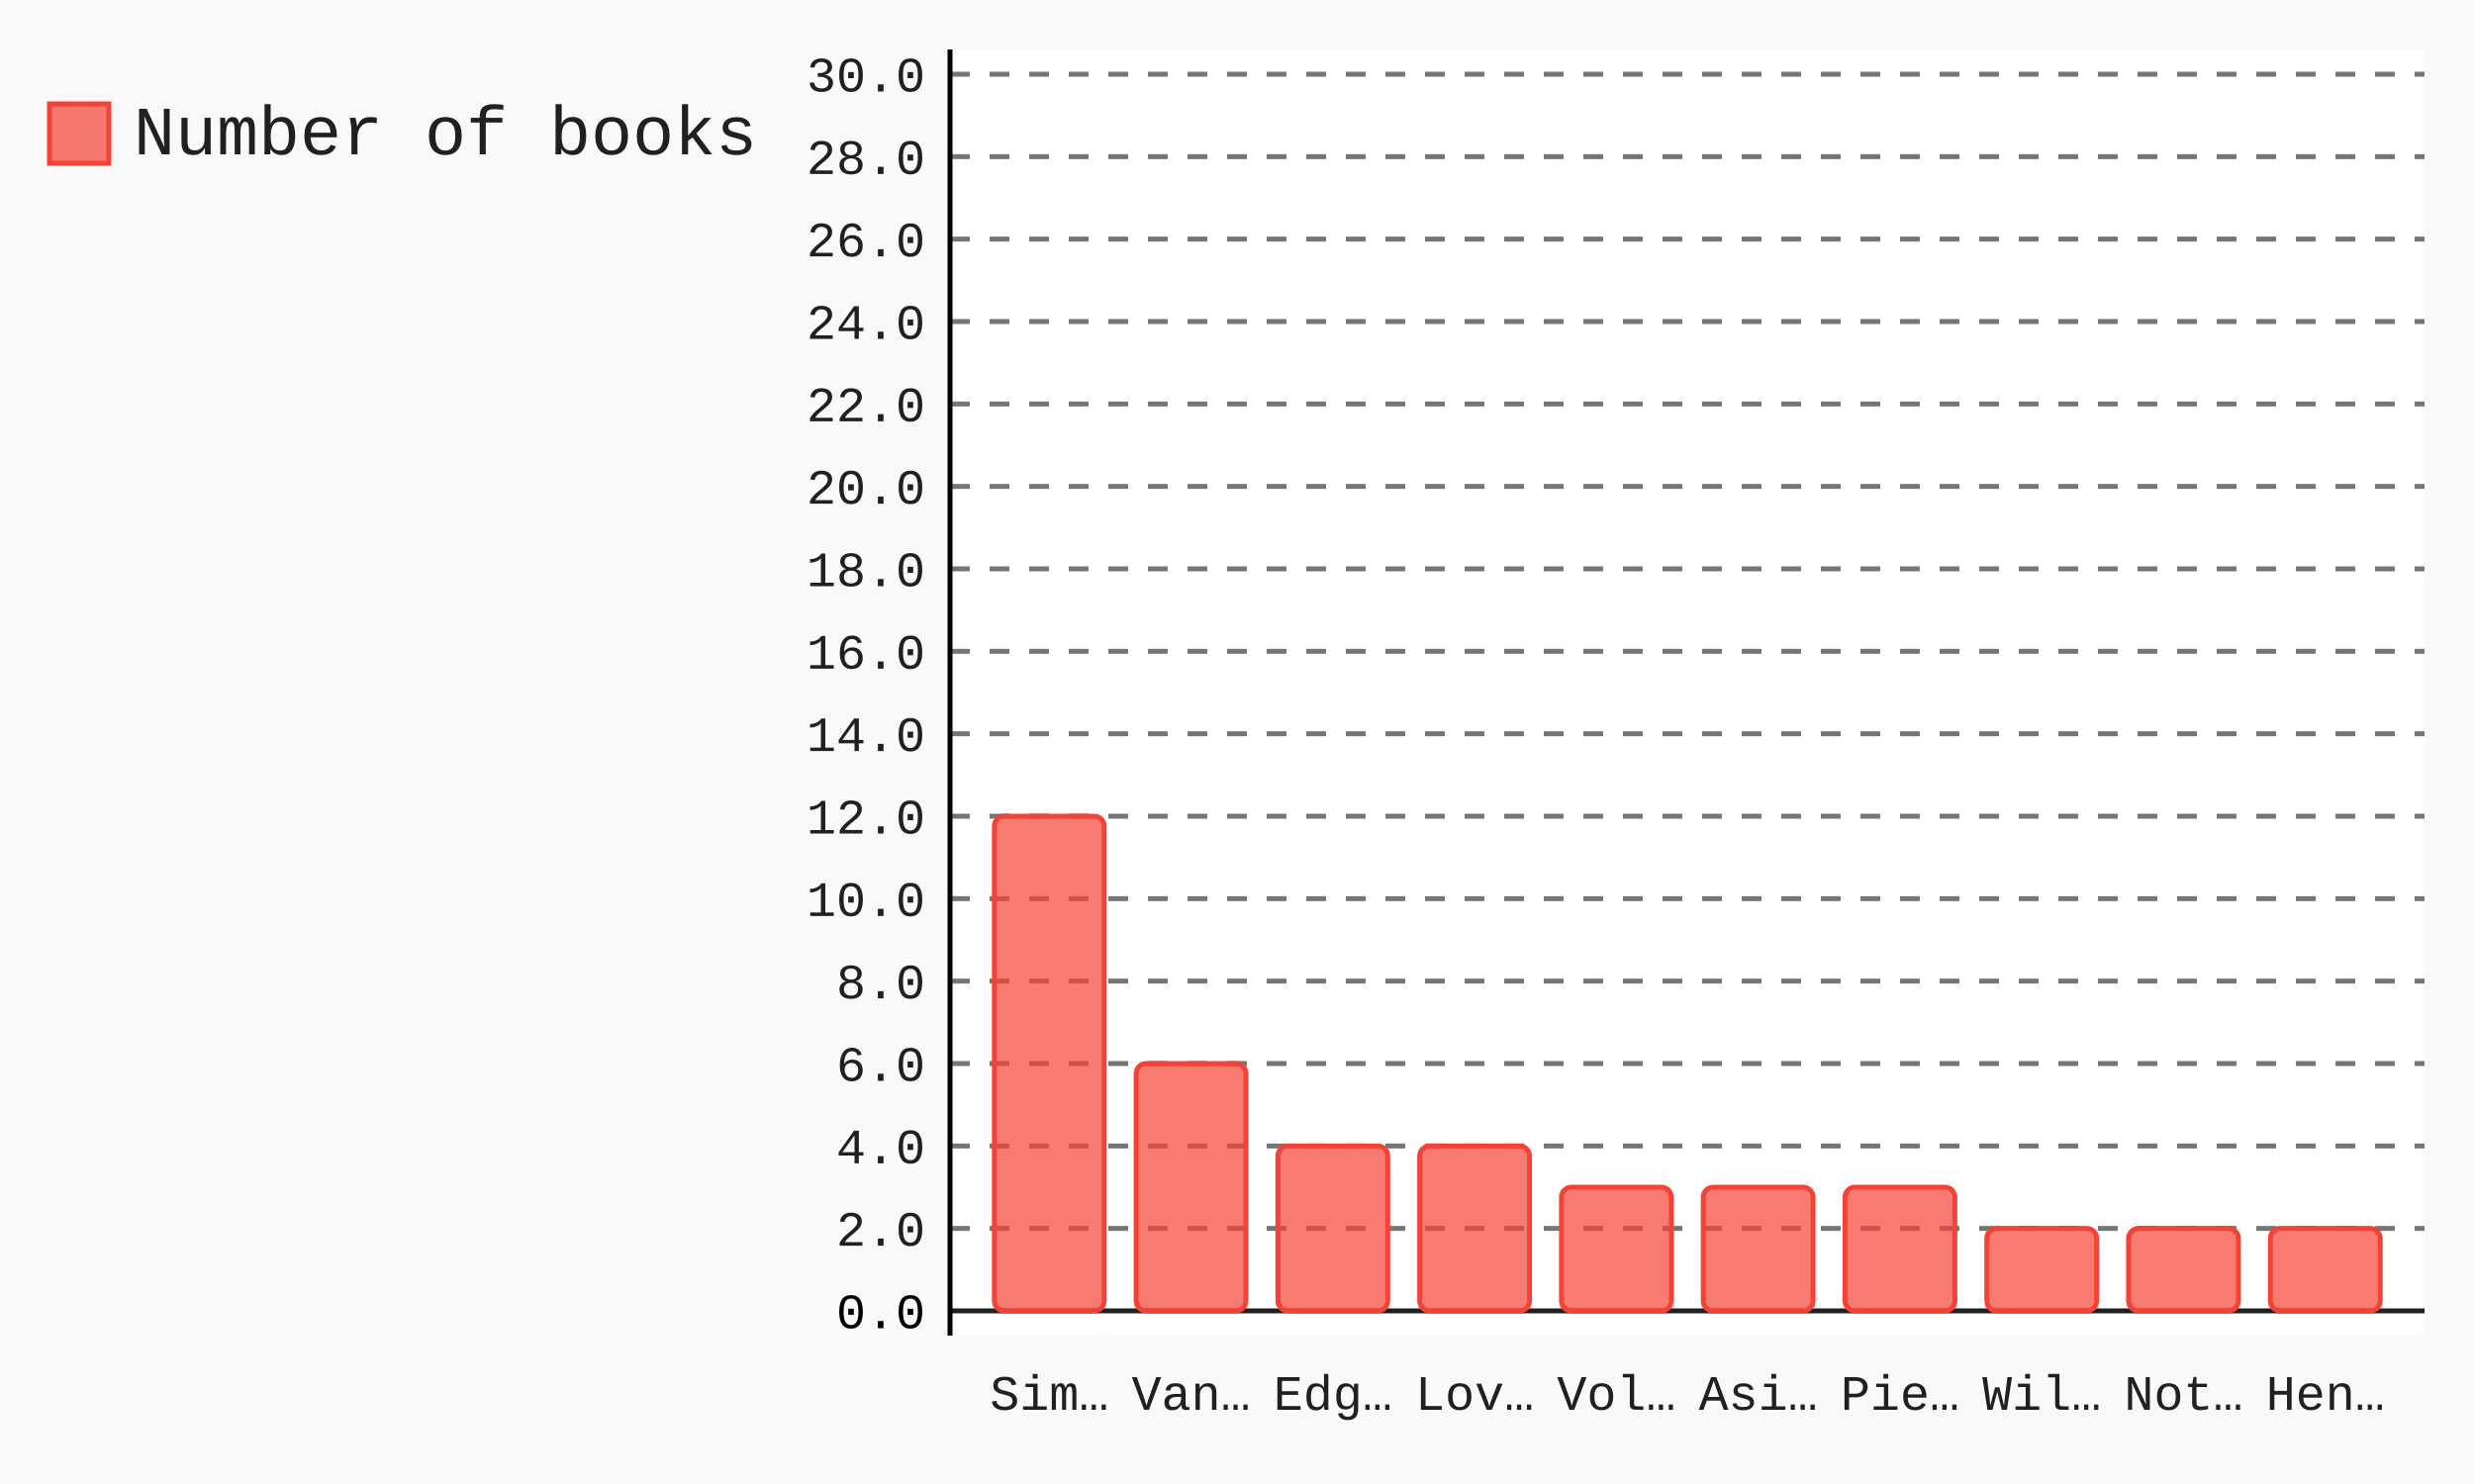
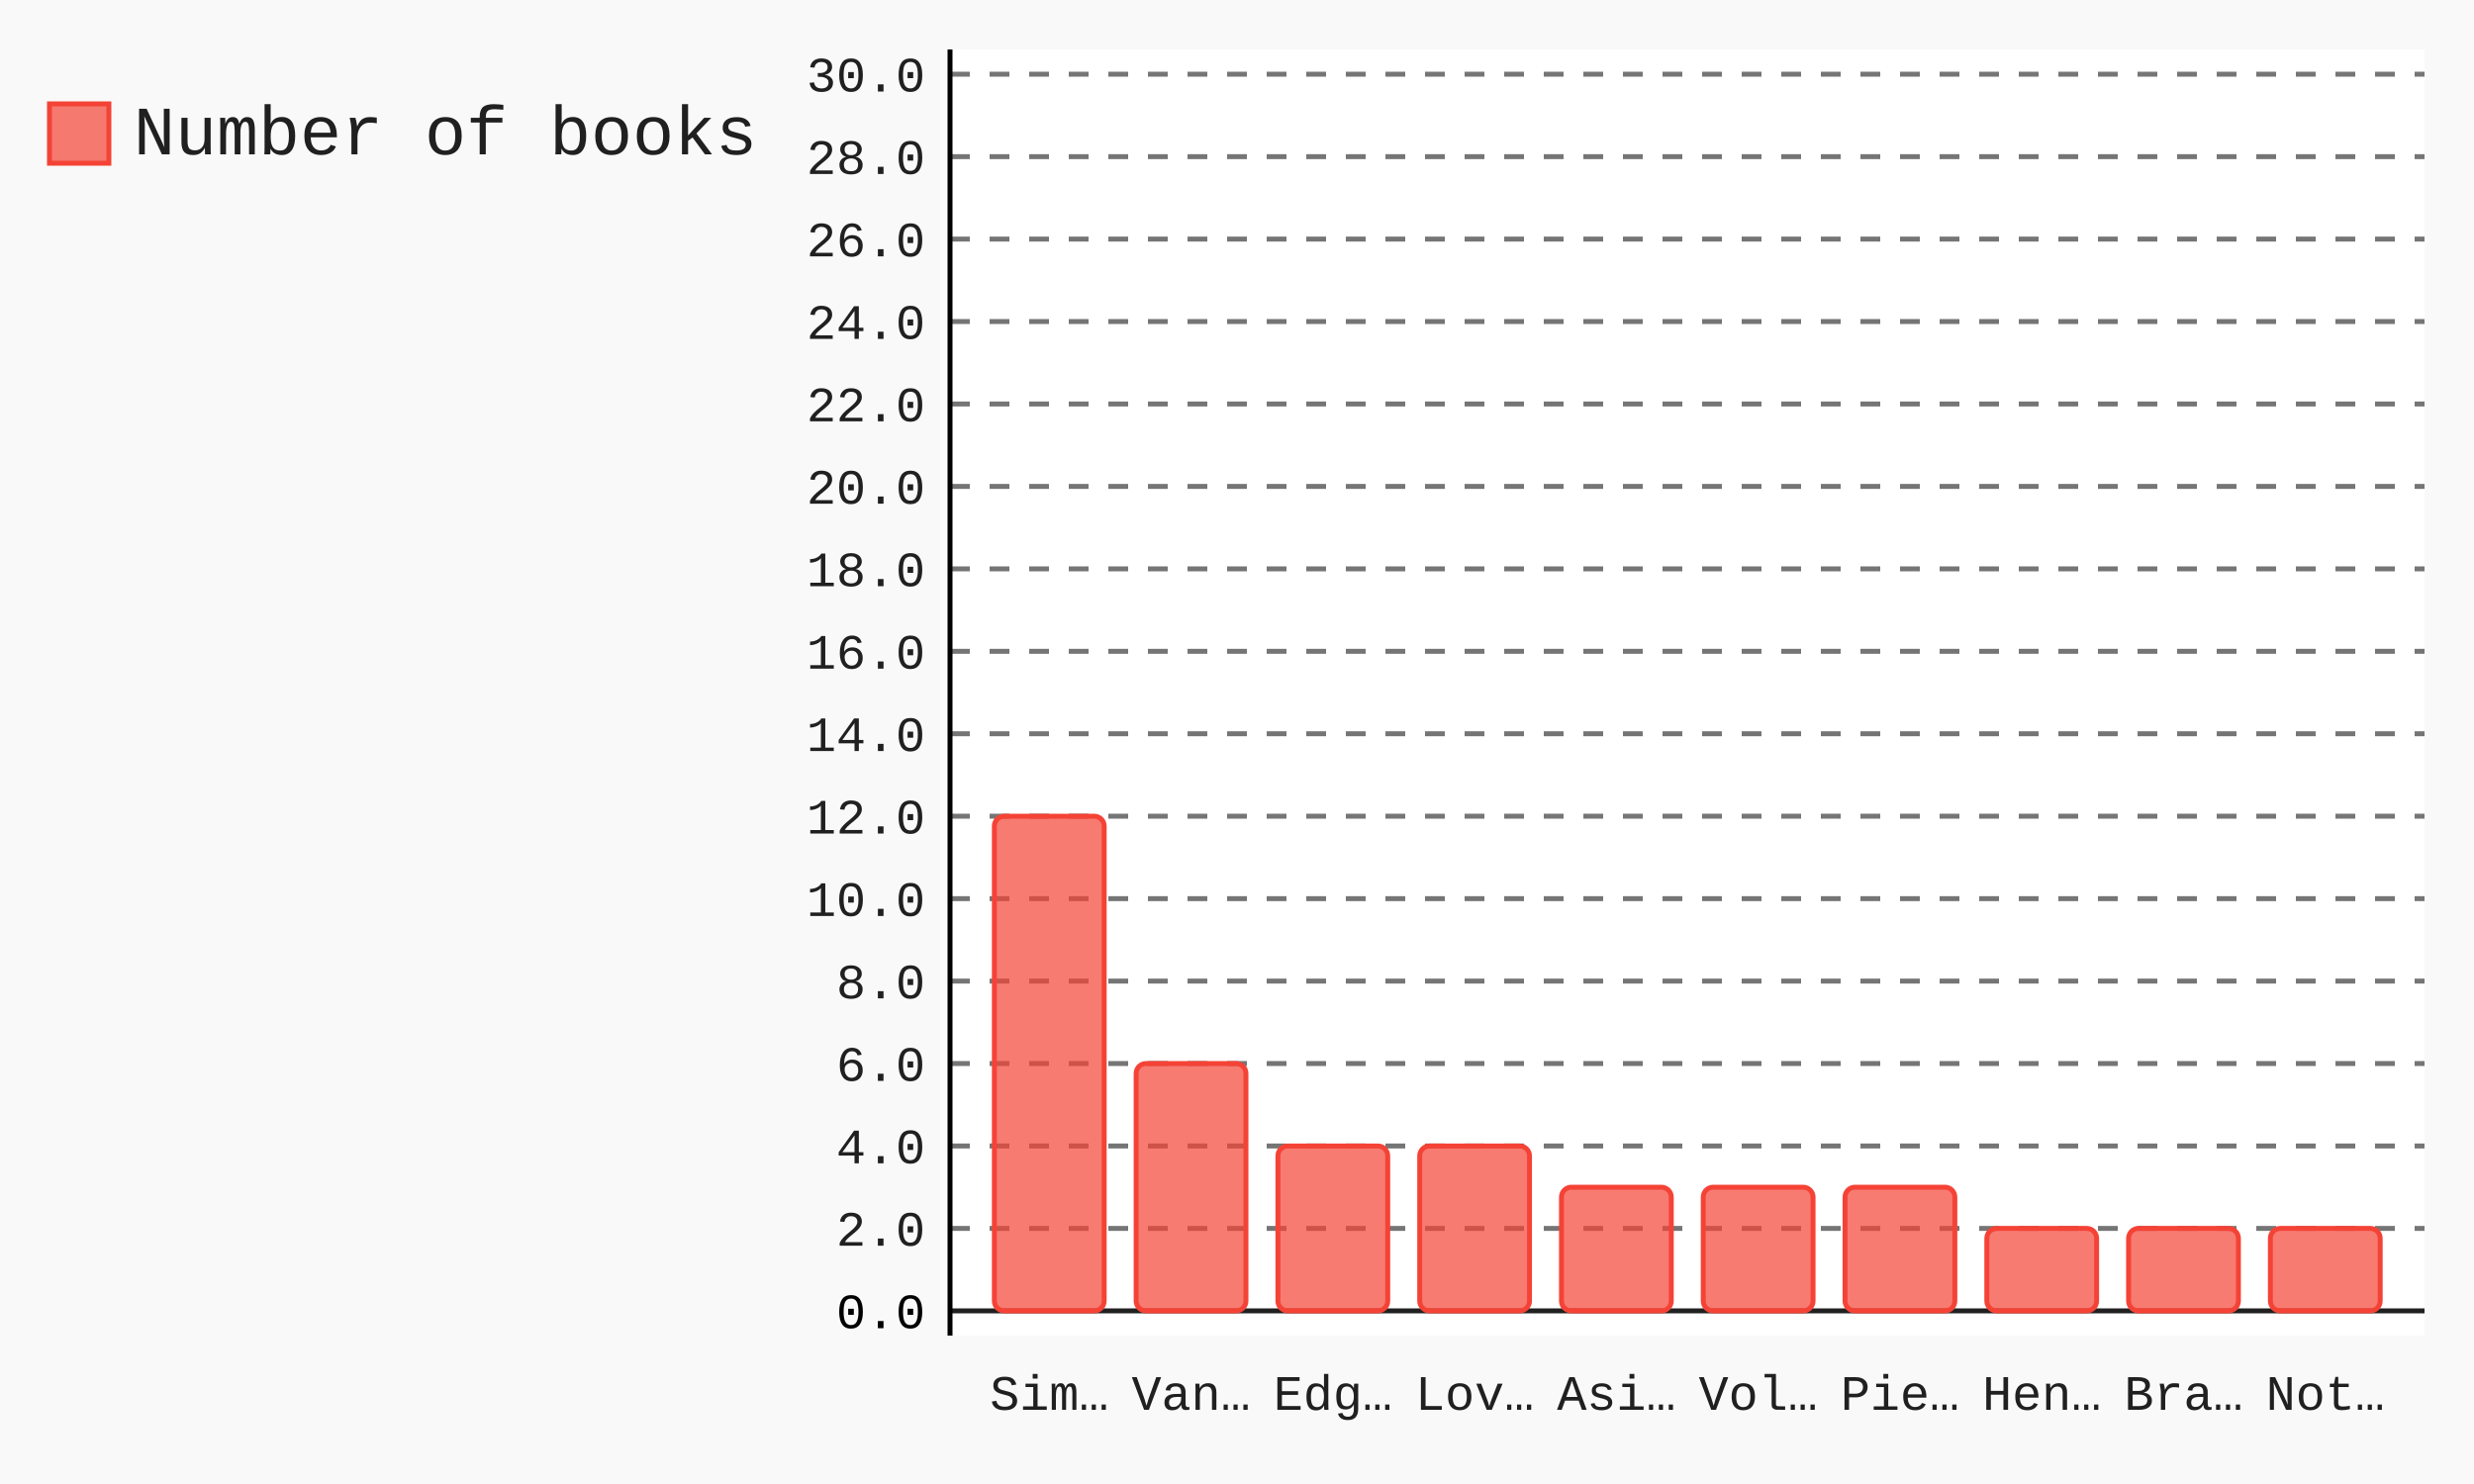
- <svg xmlns="http://www.w3.org/2000/svg" id="chart-fb78186b-ee86-45fb-a764-ef366b931966" class="pygal-chart" viewBox="0 0 500 300">
+ <svg xmlns="http://www.w3.org/2000/svg" id="chart-982d6447-4c5d-4fa8-a443-5a5270c457b7" class="pygal-chart" viewBox="0 0 500 300">
  <defs>
-     <style type="text/css">#chart-fb78186b-ee86-45fb-a764-ef366b931966{-webkit-user-select:none;-webkit-font-smoothing:antialiased;font-family:Consolas,"Liberation Mono",Menlo,Courier,monospace}#chart-fb78186b-ee86-45fb-a764-ef366b931966 .title{font-family:Consolas,"Liberation Mono",Menlo,Courier,monospace;font-size:16px}#chart-fb78186b-ee86-45fb-a764-ef366b931966 .legends .legend text{font-family:Consolas,"Liberation Mono",Menlo,Courier,monospace;font-size:14px}#chart-fb78186b-ee86-45fb-a764-ef366b931966 .axis text{font-family:Consolas,"Liberation Mono",Menlo,Courier,monospace;font-size:10px}#chart-fb78186b-ee86-45fb-a764-ef366b931966 .axis text.major{font-family:Consolas,"Liberation Mono",Menlo,Courier,monospace;font-size:10px}#chart-fb78186b-ee86-45fb-a764-ef366b931966 .text-overlay text.value{font-family:Consolas,"Liberation Mono",Menlo,Courier,monospace;font-size:16px}#chart-fb78186b-ee86-45fb-a764-ef366b931966 .text-overlay text.label{font-family:Consolas,"Liberation Mono",Menlo,Courier,monospace;font-size:10px}#chart-fb78186b-ee86-45fb-a764-ef366b931966 .tooltip{font-family:Consolas,"Liberation Mono",Menlo,Courier,monospace;font-size:14px}#chart-fb78186b-ee86-45fb-a764-ef366b931966 text.no_data{font-family:Consolas,"Liberation Mono",Menlo,Courier,monospace;font-size:64px}
- #chart-fb78186b-ee86-45fb-a764-ef366b931966{background-color:rgba(249,249,249,1)}#chart-fb78186b-ee86-45fb-a764-ef366b931966 path,#chart-fb78186b-ee86-45fb-a764-ef366b931966 line,#chart-fb78186b-ee86-45fb-a764-ef366b931966 rect,#chart-fb78186b-ee86-45fb-a764-ef366b931966 circle{-webkit-transition:150ms;-moz-transition:150ms;transition:150ms}#chart-fb78186b-ee86-45fb-a764-ef366b931966 .graph &gt; .background{fill:rgba(249,249,249,1)}#chart-fb78186b-ee86-45fb-a764-ef366b931966 .plot &gt; .background{fill:rgba(255,255,255,1)}#chart-fb78186b-ee86-45fb-a764-ef366b931966 .graph{fill:rgba(0,0,0,.87)}#chart-fb78186b-ee86-45fb-a764-ef366b931966 text.no_data{fill:rgba(0,0,0,1)}#chart-fb78186b-ee86-45fb-a764-ef366b931966 .title{fill:rgba(0,0,0,1)}#chart-fb78186b-ee86-45fb-a764-ef366b931966 .legends .legend text{fill:rgba(0,0,0,.87)}#chart-fb78186b-ee86-45fb-a764-ef366b931966 .legends .legend:hover text{fill:rgba(0,0,0,1)}#chart-fb78186b-ee86-45fb-a764-ef366b931966 .axis .line{stroke:rgba(0,0,0,1)}#chart-fb78186b-ee86-45fb-a764-ef366b931966 .axis .guide.line{stroke:rgba(0,0,0,.54)}#chart-fb78186b-ee86-45fb-a764-ef366b931966 .axis .major.line{stroke:rgba(0,0,0,.87)}#chart-fb78186b-ee86-45fb-a764-ef366b931966 .axis text.major{fill:rgba(0,0,0,1)}#chart-fb78186b-ee86-45fb-a764-ef366b931966 .axis.y .guides:hover .guide.line,#chart-fb78186b-ee86-45fb-a764-ef366b931966 .line-graph .axis.x .guides:hover .guide.line,#chart-fb78186b-ee86-45fb-a764-ef366b931966 .stackedline-graph .axis.x .guides:hover .guide.line,#chart-fb78186b-ee86-45fb-a764-ef366b931966 .xy-graph .axis.x .guides:hover .guide.line{stroke:rgba(0,0,0,1)}#chart-fb78186b-ee86-45fb-a764-ef366b931966 .axis .guides:hover text{fill:rgba(0,0,0,1)}#chart-fb78186b-ee86-45fb-a764-ef366b931966 .reactive{fill-opacity:.7}#chart-fb78186b-ee86-45fb-a764-ef366b931966 .ci{stroke:rgba(0,0,0,.87)}#chart-fb78186b-ee86-45fb-a764-ef366b931966 .reactive.active,#chart-fb78186b-ee86-45fb-a764-ef366b931966 .active .reactive{fill-opacity:.8;stroke-width:4}#chart-fb78186b-ee86-45fb-a764-ef366b931966 .series text{fill:rgba(0,0,0,1)}#chart-fb78186b-ee86-45fb-a764-ef366b931966 .tooltip rect{fill:rgba(255,255,255,1);stroke:rgba(0,0,0,1);-webkit-transition:opacity 150ms;-moz-transition:opacity 150ms;transition:opacity 150ms}#chart-fb78186b-ee86-45fb-a764-ef366b931966 .tooltip .label{fill:rgba(0,0,0,.87)}#chart-fb78186b-ee86-45fb-a764-ef366b931966 .tooltip .label{fill:rgba(0,0,0,.87)}#chart-fb78186b-ee86-45fb-a764-ef366b931966 .tooltip .legend{font-size:.8em;fill:rgba(0,0,0,.54)}#chart-fb78186b-ee86-45fb-a764-ef366b931966 .tooltip .x_label{font-size:.6em;fill:rgba(0,0,0,1)}#chart-fb78186b-ee86-45fb-a764-ef366b931966 .tooltip .xlink{font-size:.5em;text-decoration:underline}#chart-fb78186b-ee86-45fb-a764-ef366b931966 .tooltip .value{font-size:1.5em}#chart-fb78186b-ee86-45fb-a764-ef366b931966 .map-element{fill:rgba(255,255,255,1);stroke:rgba(0,0,0,.54) !important}#chart-fb78186b-ee86-45fb-a764-ef366b931966 .map-element .reactive{fill-opacity:inherit}#chart-fb78186b-ee86-45fb-a764-ef366b931966 .color-0,#chart-fb78186b-ee86-45fb-a764-ef366b931966 .color-0 a:visited{stroke:#F44336;fill:#F44336}#chart-fb78186b-ee86-45fb-a764-ef366b931966 .text-overlay .color-0 text{fill:black}
- #chart-fb78186b-ee86-45fb-a764-ef366b931966 text.no_data{text-anchor:middle}#chart-fb78186b-ee86-45fb-a764-ef366b931966 .guide.line{fill:none}#chart-fb78186b-ee86-45fb-a764-ef366b931966 .centered{text-anchor:middle}#chart-fb78186b-ee86-45fb-a764-ef366b931966 .title{text-anchor:middle}#chart-fb78186b-ee86-45fb-a764-ef366b931966 .legends .legend text{fill-opacity:1}#chart-fb78186b-ee86-45fb-a764-ef366b931966 .axis.x text{text-anchor:middle}#chart-fb78186b-ee86-45fb-a764-ef366b931966 .axis.x:not(.web) text[transform]{text-anchor:start}#chart-fb78186b-ee86-45fb-a764-ef366b931966 .axis.x:not(.web) text[transform].backwards{text-anchor:end}#chart-fb78186b-ee86-45fb-a764-ef366b931966 .axis.y text{text-anchor:end}#chart-fb78186b-ee86-45fb-a764-ef366b931966 .axis.y text[transform].backwards{text-anchor:start}#chart-fb78186b-ee86-45fb-a764-ef366b931966 .axis.y2 text{text-anchor:start}#chart-fb78186b-ee86-45fb-a764-ef366b931966 .axis.y2 text[transform].backwards{text-anchor:end}#chart-fb78186b-ee86-45fb-a764-ef366b931966 .axis .guide.line{stroke-dasharray:4,4}#chart-fb78186b-ee86-45fb-a764-ef366b931966 .axis .major.guide.line{stroke-dasharray:6,6}#chart-fb78186b-ee86-45fb-a764-ef366b931966 .horizontal .axis.y .guide.line,#chart-fb78186b-ee86-45fb-a764-ef366b931966 .horizontal .axis.y2 .guide.line,#chart-fb78186b-ee86-45fb-a764-ef366b931966 .vertical .axis.x .guide.line{opacity:0}#chart-fb78186b-ee86-45fb-a764-ef366b931966 .horizontal .axis.always_show .guide.line,#chart-fb78186b-ee86-45fb-a764-ef366b931966 .vertical .axis.always_show .guide.line{opacity:1 !important}#chart-fb78186b-ee86-45fb-a764-ef366b931966 .axis.y .guides:hover .guide.line,#chart-fb78186b-ee86-45fb-a764-ef366b931966 .axis.y2 .guides:hover .guide.line,#chart-fb78186b-ee86-45fb-a764-ef366b931966 .axis.x .guides:hover .guide.line{opacity:1}#chart-fb78186b-ee86-45fb-a764-ef366b931966 .axis .guides:hover text{opacity:1}#chart-fb78186b-ee86-45fb-a764-ef366b931966 .nofill{fill:none}#chart-fb78186b-ee86-45fb-a764-ef366b931966 .subtle-fill{fill-opacity:.2}#chart-fb78186b-ee86-45fb-a764-ef366b931966 .dot{stroke-width:1px;fill-opacity:1}#chart-fb78186b-ee86-45fb-a764-ef366b931966 .dot.active{stroke-width:5px}#chart-fb78186b-ee86-45fb-a764-ef366b931966 .dot.negative{fill:transparent}#chart-fb78186b-ee86-45fb-a764-ef366b931966 text,#chart-fb78186b-ee86-45fb-a764-ef366b931966 tspan{stroke:none !important}#chart-fb78186b-ee86-45fb-a764-ef366b931966 .series text.active{opacity:1}#chart-fb78186b-ee86-45fb-a764-ef366b931966 .tooltip rect{fill-opacity:.95;stroke-width:.5}#chart-fb78186b-ee86-45fb-a764-ef366b931966 .tooltip text{fill-opacity:1}#chart-fb78186b-ee86-45fb-a764-ef366b931966 .showable{visibility:hidden}#chart-fb78186b-ee86-45fb-a764-ef366b931966 .showable.shown{visibility:visible}</style>
+     <style type="text/css">#chart-982d6447-4c5d-4fa8-a443-5a5270c457b7{-webkit-user-select:none;-webkit-font-smoothing:antialiased;font-family:Consolas,"Liberation Mono",Menlo,Courier,monospace}#chart-982d6447-4c5d-4fa8-a443-5a5270c457b7 .title{font-family:Consolas,"Liberation Mono",Menlo,Courier,monospace;font-size:16px}#chart-982d6447-4c5d-4fa8-a443-5a5270c457b7 .legends .legend text{font-family:Consolas,"Liberation Mono",Menlo,Courier,monospace;font-size:14px}#chart-982d6447-4c5d-4fa8-a443-5a5270c457b7 .axis text{font-family:Consolas,"Liberation Mono",Menlo,Courier,monospace;font-size:10px}#chart-982d6447-4c5d-4fa8-a443-5a5270c457b7 .axis text.major{font-family:Consolas,"Liberation Mono",Menlo,Courier,monospace;font-size:10px}#chart-982d6447-4c5d-4fa8-a443-5a5270c457b7 .text-overlay text.value{font-family:Consolas,"Liberation Mono",Menlo,Courier,monospace;font-size:16px}#chart-982d6447-4c5d-4fa8-a443-5a5270c457b7 .text-overlay text.label{font-family:Consolas,"Liberation Mono",Menlo,Courier,monospace;font-size:10px}#chart-982d6447-4c5d-4fa8-a443-5a5270c457b7 .tooltip{font-family:Consolas,"Liberation Mono",Menlo,Courier,monospace;font-size:14px}#chart-982d6447-4c5d-4fa8-a443-5a5270c457b7 text.no_data{font-family:Consolas,"Liberation Mono",Menlo,Courier,monospace;font-size:64px}
+ #chart-982d6447-4c5d-4fa8-a443-5a5270c457b7{background-color:rgba(249,249,249,1)}#chart-982d6447-4c5d-4fa8-a443-5a5270c457b7 path,#chart-982d6447-4c5d-4fa8-a443-5a5270c457b7 line,#chart-982d6447-4c5d-4fa8-a443-5a5270c457b7 rect,#chart-982d6447-4c5d-4fa8-a443-5a5270c457b7 circle{-webkit-transition:150ms;-moz-transition:150ms;transition:150ms}#chart-982d6447-4c5d-4fa8-a443-5a5270c457b7 .graph &gt; .background{fill:rgba(249,249,249,1)}#chart-982d6447-4c5d-4fa8-a443-5a5270c457b7 .plot &gt; .background{fill:rgba(255,255,255,1)}#chart-982d6447-4c5d-4fa8-a443-5a5270c457b7 .graph{fill:rgba(0,0,0,.87)}#chart-982d6447-4c5d-4fa8-a443-5a5270c457b7 text.no_data{fill:rgba(0,0,0,1)}#chart-982d6447-4c5d-4fa8-a443-5a5270c457b7 .title{fill:rgba(0,0,0,1)}#chart-982d6447-4c5d-4fa8-a443-5a5270c457b7 .legends .legend text{fill:rgba(0,0,0,.87)}#chart-982d6447-4c5d-4fa8-a443-5a5270c457b7 .legends .legend:hover text{fill:rgba(0,0,0,1)}#chart-982d6447-4c5d-4fa8-a443-5a5270c457b7 .axis .line{stroke:rgba(0,0,0,1)}#chart-982d6447-4c5d-4fa8-a443-5a5270c457b7 .axis .guide.line{stroke:rgba(0,0,0,.54)}#chart-982d6447-4c5d-4fa8-a443-5a5270c457b7 .axis .major.line{stroke:rgba(0,0,0,.87)}#chart-982d6447-4c5d-4fa8-a443-5a5270c457b7 .axis text.major{fill:rgba(0,0,0,1)}#chart-982d6447-4c5d-4fa8-a443-5a5270c457b7 .axis.y .guides:hover .guide.line,#chart-982d6447-4c5d-4fa8-a443-5a5270c457b7 .line-graph .axis.x .guides:hover .guide.line,#chart-982d6447-4c5d-4fa8-a443-5a5270c457b7 .stackedline-graph .axis.x .guides:hover .guide.line,#chart-982d6447-4c5d-4fa8-a443-5a5270c457b7 .xy-graph .axis.x .guides:hover .guide.line{stroke:rgba(0,0,0,1)}#chart-982d6447-4c5d-4fa8-a443-5a5270c457b7 .axis .guides:hover text{fill:rgba(0,0,0,1)}#chart-982d6447-4c5d-4fa8-a443-5a5270c457b7 .reactive{fill-opacity:.7}#chart-982d6447-4c5d-4fa8-a443-5a5270c457b7 .ci{stroke:rgba(0,0,0,.87)}#chart-982d6447-4c5d-4fa8-a443-5a5270c457b7 .reactive.active,#chart-982d6447-4c5d-4fa8-a443-5a5270c457b7 .active .reactive{fill-opacity:.8;stroke-width:4}#chart-982d6447-4c5d-4fa8-a443-5a5270c457b7 .series text{fill:rgba(0,0,0,1)}#chart-982d6447-4c5d-4fa8-a443-5a5270c457b7 .tooltip rect{fill:rgba(255,255,255,1);stroke:rgba(0,0,0,1);-webkit-transition:opacity 150ms;-moz-transition:opacity 150ms;transition:opacity 150ms}#chart-982d6447-4c5d-4fa8-a443-5a5270c457b7 .tooltip .label{fill:rgba(0,0,0,.87)}#chart-982d6447-4c5d-4fa8-a443-5a5270c457b7 .tooltip .label{fill:rgba(0,0,0,.87)}#chart-982d6447-4c5d-4fa8-a443-5a5270c457b7 .tooltip .legend{font-size:.8em;fill:rgba(0,0,0,.54)}#chart-982d6447-4c5d-4fa8-a443-5a5270c457b7 .tooltip .x_label{font-size:.6em;fill:rgba(0,0,0,1)}#chart-982d6447-4c5d-4fa8-a443-5a5270c457b7 .tooltip .xlink{font-size:.5em;text-decoration:underline}#chart-982d6447-4c5d-4fa8-a443-5a5270c457b7 .tooltip .value{font-size:1.5em}#chart-982d6447-4c5d-4fa8-a443-5a5270c457b7 .map-element{fill:rgba(255,255,255,1);stroke:rgba(0,0,0,.54) !important}#chart-982d6447-4c5d-4fa8-a443-5a5270c457b7 .map-element .reactive{fill-opacity:inherit}#chart-982d6447-4c5d-4fa8-a443-5a5270c457b7 .color-0,#chart-982d6447-4c5d-4fa8-a443-5a5270c457b7 .color-0 a:visited{stroke:#F44336;fill:#F44336}#chart-982d6447-4c5d-4fa8-a443-5a5270c457b7 .text-overlay .color-0 text{fill:black}
+ #chart-982d6447-4c5d-4fa8-a443-5a5270c457b7 text.no_data{text-anchor:middle}#chart-982d6447-4c5d-4fa8-a443-5a5270c457b7 .guide.line{fill:none}#chart-982d6447-4c5d-4fa8-a443-5a5270c457b7 .centered{text-anchor:middle}#chart-982d6447-4c5d-4fa8-a443-5a5270c457b7 .title{text-anchor:middle}#chart-982d6447-4c5d-4fa8-a443-5a5270c457b7 .legends .legend text{fill-opacity:1}#chart-982d6447-4c5d-4fa8-a443-5a5270c457b7 .axis.x text{text-anchor:middle}#chart-982d6447-4c5d-4fa8-a443-5a5270c457b7 .axis.x:not(.web) text[transform]{text-anchor:start}#chart-982d6447-4c5d-4fa8-a443-5a5270c457b7 .axis.x:not(.web) text[transform].backwards{text-anchor:end}#chart-982d6447-4c5d-4fa8-a443-5a5270c457b7 .axis.y text{text-anchor:end}#chart-982d6447-4c5d-4fa8-a443-5a5270c457b7 .axis.y text[transform].backwards{text-anchor:start}#chart-982d6447-4c5d-4fa8-a443-5a5270c457b7 .axis.y2 text{text-anchor:start}#chart-982d6447-4c5d-4fa8-a443-5a5270c457b7 .axis.y2 text[transform].backwards{text-anchor:end}#chart-982d6447-4c5d-4fa8-a443-5a5270c457b7 .axis .guide.line{stroke-dasharray:4,4}#chart-982d6447-4c5d-4fa8-a443-5a5270c457b7 .axis .major.guide.line{stroke-dasharray:6,6}#chart-982d6447-4c5d-4fa8-a443-5a5270c457b7 .horizontal .axis.y .guide.line,#chart-982d6447-4c5d-4fa8-a443-5a5270c457b7 .horizontal .axis.y2 .guide.line,#chart-982d6447-4c5d-4fa8-a443-5a5270c457b7 .vertical .axis.x .guide.line{opacity:0}#chart-982d6447-4c5d-4fa8-a443-5a5270c457b7 .horizontal .axis.always_show .guide.line,#chart-982d6447-4c5d-4fa8-a443-5a5270c457b7 .vertical .axis.always_show .guide.line{opacity:1 !important}#chart-982d6447-4c5d-4fa8-a443-5a5270c457b7 .axis.y .guides:hover .guide.line,#chart-982d6447-4c5d-4fa8-a443-5a5270c457b7 .axis.y2 .guides:hover .guide.line,#chart-982d6447-4c5d-4fa8-a443-5a5270c457b7 .axis.x .guides:hover .guide.line{opacity:1}#chart-982d6447-4c5d-4fa8-a443-5a5270c457b7 .axis .guides:hover text{opacity:1}#chart-982d6447-4c5d-4fa8-a443-5a5270c457b7 .nofill{fill:none}#chart-982d6447-4c5d-4fa8-a443-5a5270c457b7 .subtle-fill{fill-opacity:.2}#chart-982d6447-4c5d-4fa8-a443-5a5270c457b7 .dot{stroke-width:1px;fill-opacity:1}#chart-982d6447-4c5d-4fa8-a443-5a5270c457b7 .dot.active{stroke-width:5px}#chart-982d6447-4c5d-4fa8-a443-5a5270c457b7 .dot.negative{fill:transparent}#chart-982d6447-4c5d-4fa8-a443-5a5270c457b7 text,#chart-982d6447-4c5d-4fa8-a443-5a5270c457b7 tspan{stroke:none !important}#chart-982d6447-4c5d-4fa8-a443-5a5270c457b7 .series text.active{opacity:1}#chart-982d6447-4c5d-4fa8-a443-5a5270c457b7 .tooltip rect{fill-opacity:.95;stroke-width:.5}#chart-982d6447-4c5d-4fa8-a443-5a5270c457b7 .tooltip text{fill-opacity:1}#chart-982d6447-4c5d-4fa8-a443-5a5270c457b7 .showable{visibility:hidden}#chart-982d6447-4c5d-4fa8-a443-5a5270c457b7 .showable.shown{visibility:visible}</style>
  </defs>
  <g class="graph bar-graph vertical">
    <rect class="background" height="300" width="500" x="0" y="0" />
    <g class="plot" transform="translate(192, 10)">
      <rect class="background" height="260" width="298.0" x="0" y="0" />
      <g class="axis y">
        <g class="guides">
          <path class="major line" d="M0 255 h298" />
          <text class="major" x="-5" y="258.5">0.0</text>
        </g>
        <g class="guides">
          <path class="guide line" d="M0 238.333 h298" />
          <text class="" x="-5" y="241.833">2.0</text>
        </g>
        <g class="guides">
          <path class="guide line" d="M0 221.667 h298" />
          <text class="" x="-5" y="225.167">4.0</text>
        </g>
        <g class="guides">
          <path class="guide line" d="M0 205 h298" />
          <text class="" x="-5" y="208.5">6.0</text>
        </g>
        <g class="guides">
          <path class="guide line" d="M0 188.333 h298" />
          <text class="" x="-5" y="191.833">8.0</text>
        </g>
        <g class="guides">
          <path class="guide line" d="M0 171.667 h298" />
          <text class="" x="-5" y="175.167">10.0</text>
        </g>
        <g class="guides">
          <path class="guide line" d="M0 155 h298" />
          <text class="" x="-5" y="158.5">12.0</text>
        </g>
        <g class="guides">
          <path class="guide line" d="M0 138.333 h298" />
          <text class="" x="-5" y="141.833">14.0</text>
        </g>
        <g class="guides">
          <path class="guide line" d="M0 121.667 h298" />
          <text class="" x="-5" y="125.167">16.0</text>
        </g>
        <g class="guides">
          <path class="guide line" d="M0 105 h298" />
          <text class="" x="-5" y="108.5">18.0</text>
        </g>
        <g class="guides">
          <path class="guide line" d="M0 88.333 h298" />
          <text class="" x="-5" y="91.833">20.0</text>
        </g>
        <g class="guides">
          <path class="guide line" d="M0 71.667 h298" />
          <text class="" x="-5" y="75.167">22.0</text>
        </g>
        <g class="guides">
          <path class="guide line" d="M0 55 h298" />
          <text class="" x="-5" y="58.5">24.0</text>
        </g>
        <g class="guides">
          <path class="guide line" d="M0 38.333 h298" />
          <text class="" x="-5" y="41.833">26.0</text>
        </g>
        <g class="guides">
          <path class="guide line" d="M0 21.667 h298" />
          <text class="" x="-5" y="25.167">28.0</text>
        </g>
        <g class="guides">
          <path class="guide line" d="M0 5 h298" />
          <text class="" x="-5" y="8.5">30.0</text>
        </g>
      </g>
      <g class="axis x">
        <path class="line" d="M0 0 v260" />
        <g class="guides">
          <path class="guide line" d="M20.058 0 v260" />
          <text class="" x="20.058" y="275.0">Sim…</text>
        </g>
        <g class="guides">
          <path class="guide line" d="M48.712 0 v260" />
          <text class="" x="48.712" y="275.0">Van…</text>
        </g>
        <g class="guides">
          <path class="guide line" d="M77.365 0 v260" />
          <text class="" x="77.365" y="275.0">Edg…</text>
        </g>
        <g class="guides">
          <path class="guide line" d="M106.019 0 v260" />
          <text class="" x="106.019" y="275.0">Lov…</text>
        </g>
        <g class="guides">
          <path class="guide line" d="M134.673 0 v260" />
-           <text class="" x="134.673" y="275.0">Vol…</text>
+           <text class="" x="134.673" y="275.0">Asi…</text>
        </g>
        <g class="guides">
          <path class="guide line" d="M163.327 0 v260" />
-           <text class="" x="163.327" y="275.0">Asi…</text>
+           <text class="" x="163.327" y="275.0">Vol…</text>
        </g>
        <g class="guides">
          <path class="guide line" d="M191.981 0 v260" />
          <text class="" x="191.981" y="275.0">Pie…</text>
        </g>
        <g class="guides">
          <path class="guide line" d="M220.635 0 v260" />
-           <text class="" x="220.635" y="275.0">Wil…</text>
+           <text class="" x="220.635" y="275.0">Hen…</text>
        </g>
        <g class="guides">
          <path class="guide line" d="M249.288 0 v260" />
-           <text class="" x="249.288" y="275.0">Not…</text>
+           <text class="" x="249.288" y="275.0">Bra…</text>
        </g>
        <g class="guides">
          <path class="guide line" d="M277.942 0 v260" />
-           <text class="" x="277.942" y="275.0">Hen…</text>
+           <text class="" x="277.942" y="275.0">Not…</text>
        </g>
      </g>
      <g class="series serie-0 color-0">
        <g class="bars">
          <g class="bar">
            <rect class="rect reactive tooltip-trigger" height="100.0" rx="2" ry="2" width="22.19" x="8.963" y="155.0" />
          </g>
          <g class="bar">
            <rect class="rect reactive tooltip-trigger" height="50.0" rx="2" ry="2" width="22.19" x="37.617" y="205.0" />
          </g>
          <g class="bar">
            <rect class="rect reactive tooltip-trigger" height="33.333" rx="2" ry="2" width="22.19" x="66.271" y="221.667" />
          </g>
          <g class="bar">
            <rect class="rect reactive tooltip-trigger" height="33.333" rx="2" ry="2" width="22.19" x="94.924" y="221.667" />
          </g>
          <g class="bar">
            <rect class="rect reactive tooltip-trigger" height="25.0" rx="2" ry="2" width="22.19" x="123.578" y="230.0" />
          </g>
          <g class="bar">
            <rect class="rect reactive tooltip-trigger" height="25.0" rx="2" ry="2" width="22.19" x="152.232" y="230.0" />
          </g>
          <g class="bar">
            <rect class="rect reactive tooltip-trigger" height="25.0" rx="2" ry="2" width="22.19" x="180.886" y="230.0" />
          </g>
          <g class="bar">
            <rect class="rect reactive tooltip-trigger" height="16.667" rx="2" ry="2" width="22.19" x="209.54" y="238.333" />
          </g>
          <g class="bar">
            <rect class="rect reactive tooltip-trigger" height="16.667" rx="2" ry="2" width="22.19" x="238.194" y="238.333" />
          </g>
          <g class="bar">
            <rect class="rect reactive tooltip-trigger" height="16.667" rx="2" ry="2" width="22.19" x="266.848" y="238.333" />
          </g>
        </g>
      </g>
    </g>
    <g class="titles" />
    <g class="plot overlay" transform="translate(192, 10)">
      <g class="series serie-0 color-0" />
    </g>
    <g class="plot text-overlay" transform="translate(192, 10)">
      <g class="series serie-0 color-0" />
    </g>
    <g class="plot tooltip-overlay" transform="translate(192, 10)">
      <g class="tooltip" style="opacity: 0" transform="translate(0 0)">
        <rect class="tooltip-box" height="0" rx="0" ry="0" width="0" />
        <g class="text" />
      </g>
    </g>
    <g class="legends" transform="translate(10, 20)">
      <g class="legend reactive activate-serie" id="activate-serie-0">
        <rect class="color-0 reactive" height="12" width="12" x="0.0" y="1.0" />
        <text x="17.0" y="11.2">Number of books</text>
      </g>
    </g>
    <g class="legends" transform="translate(500, 20)" />
  </g>
</svg>
